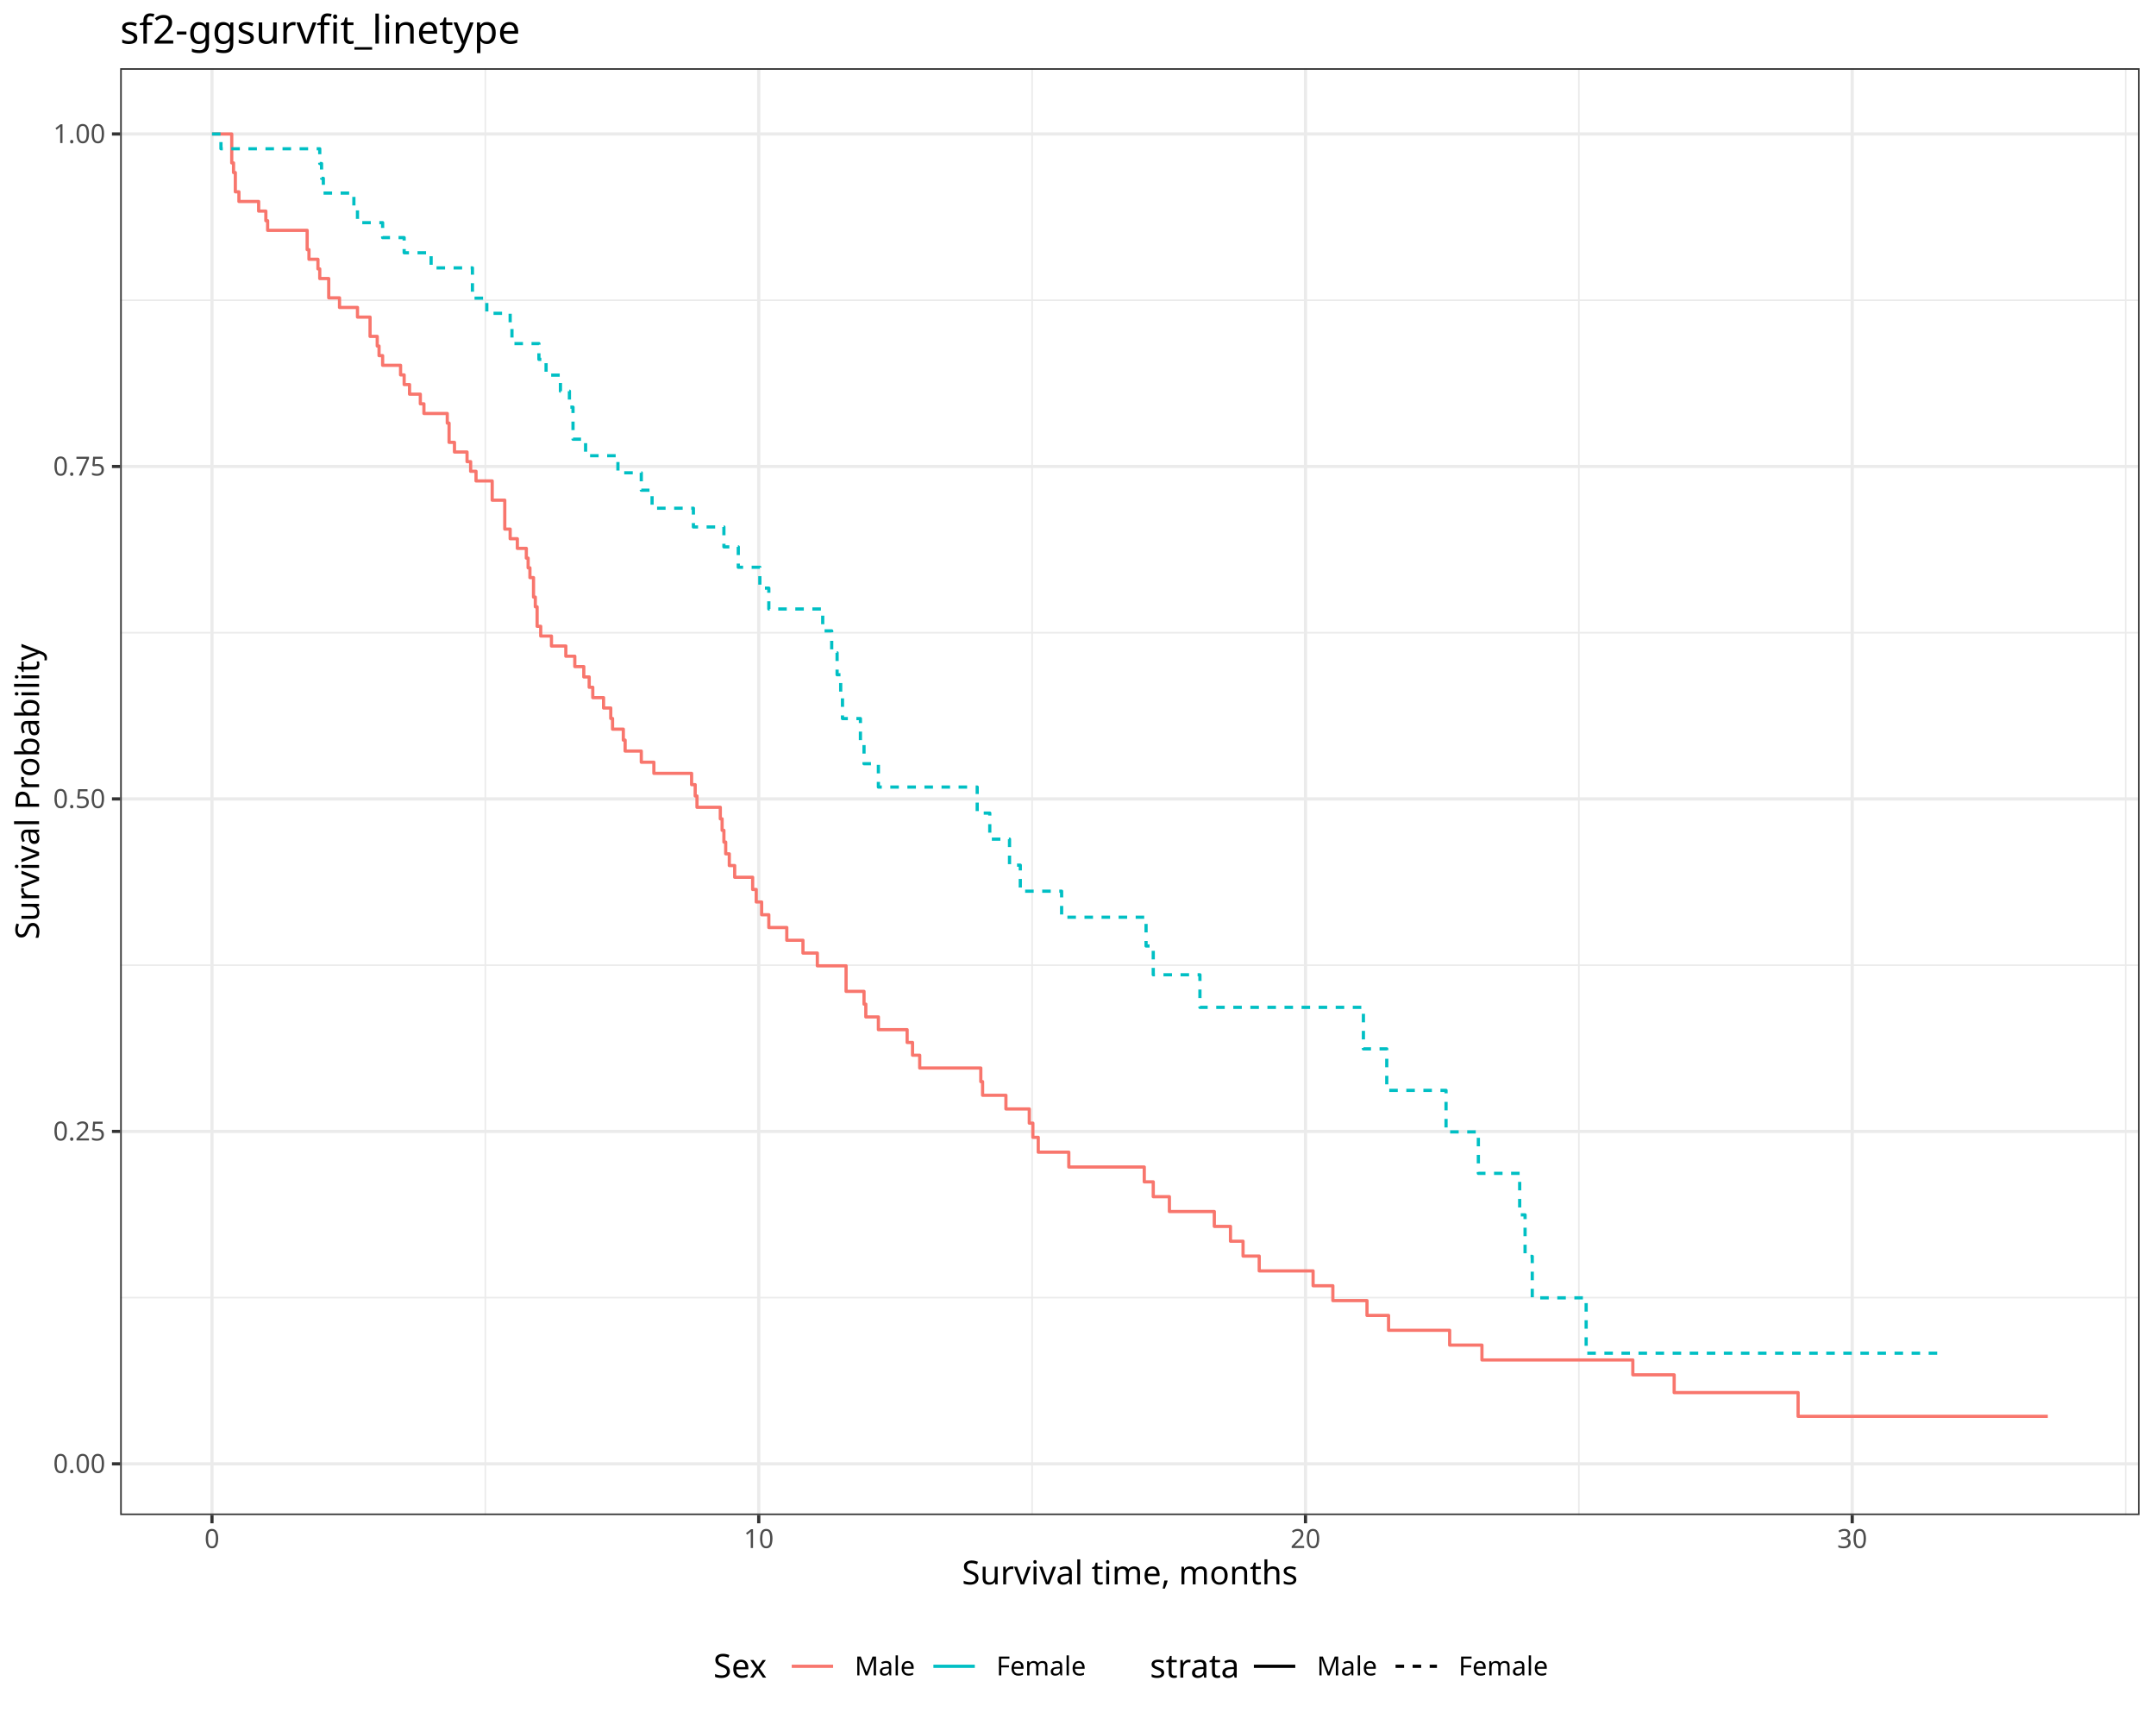
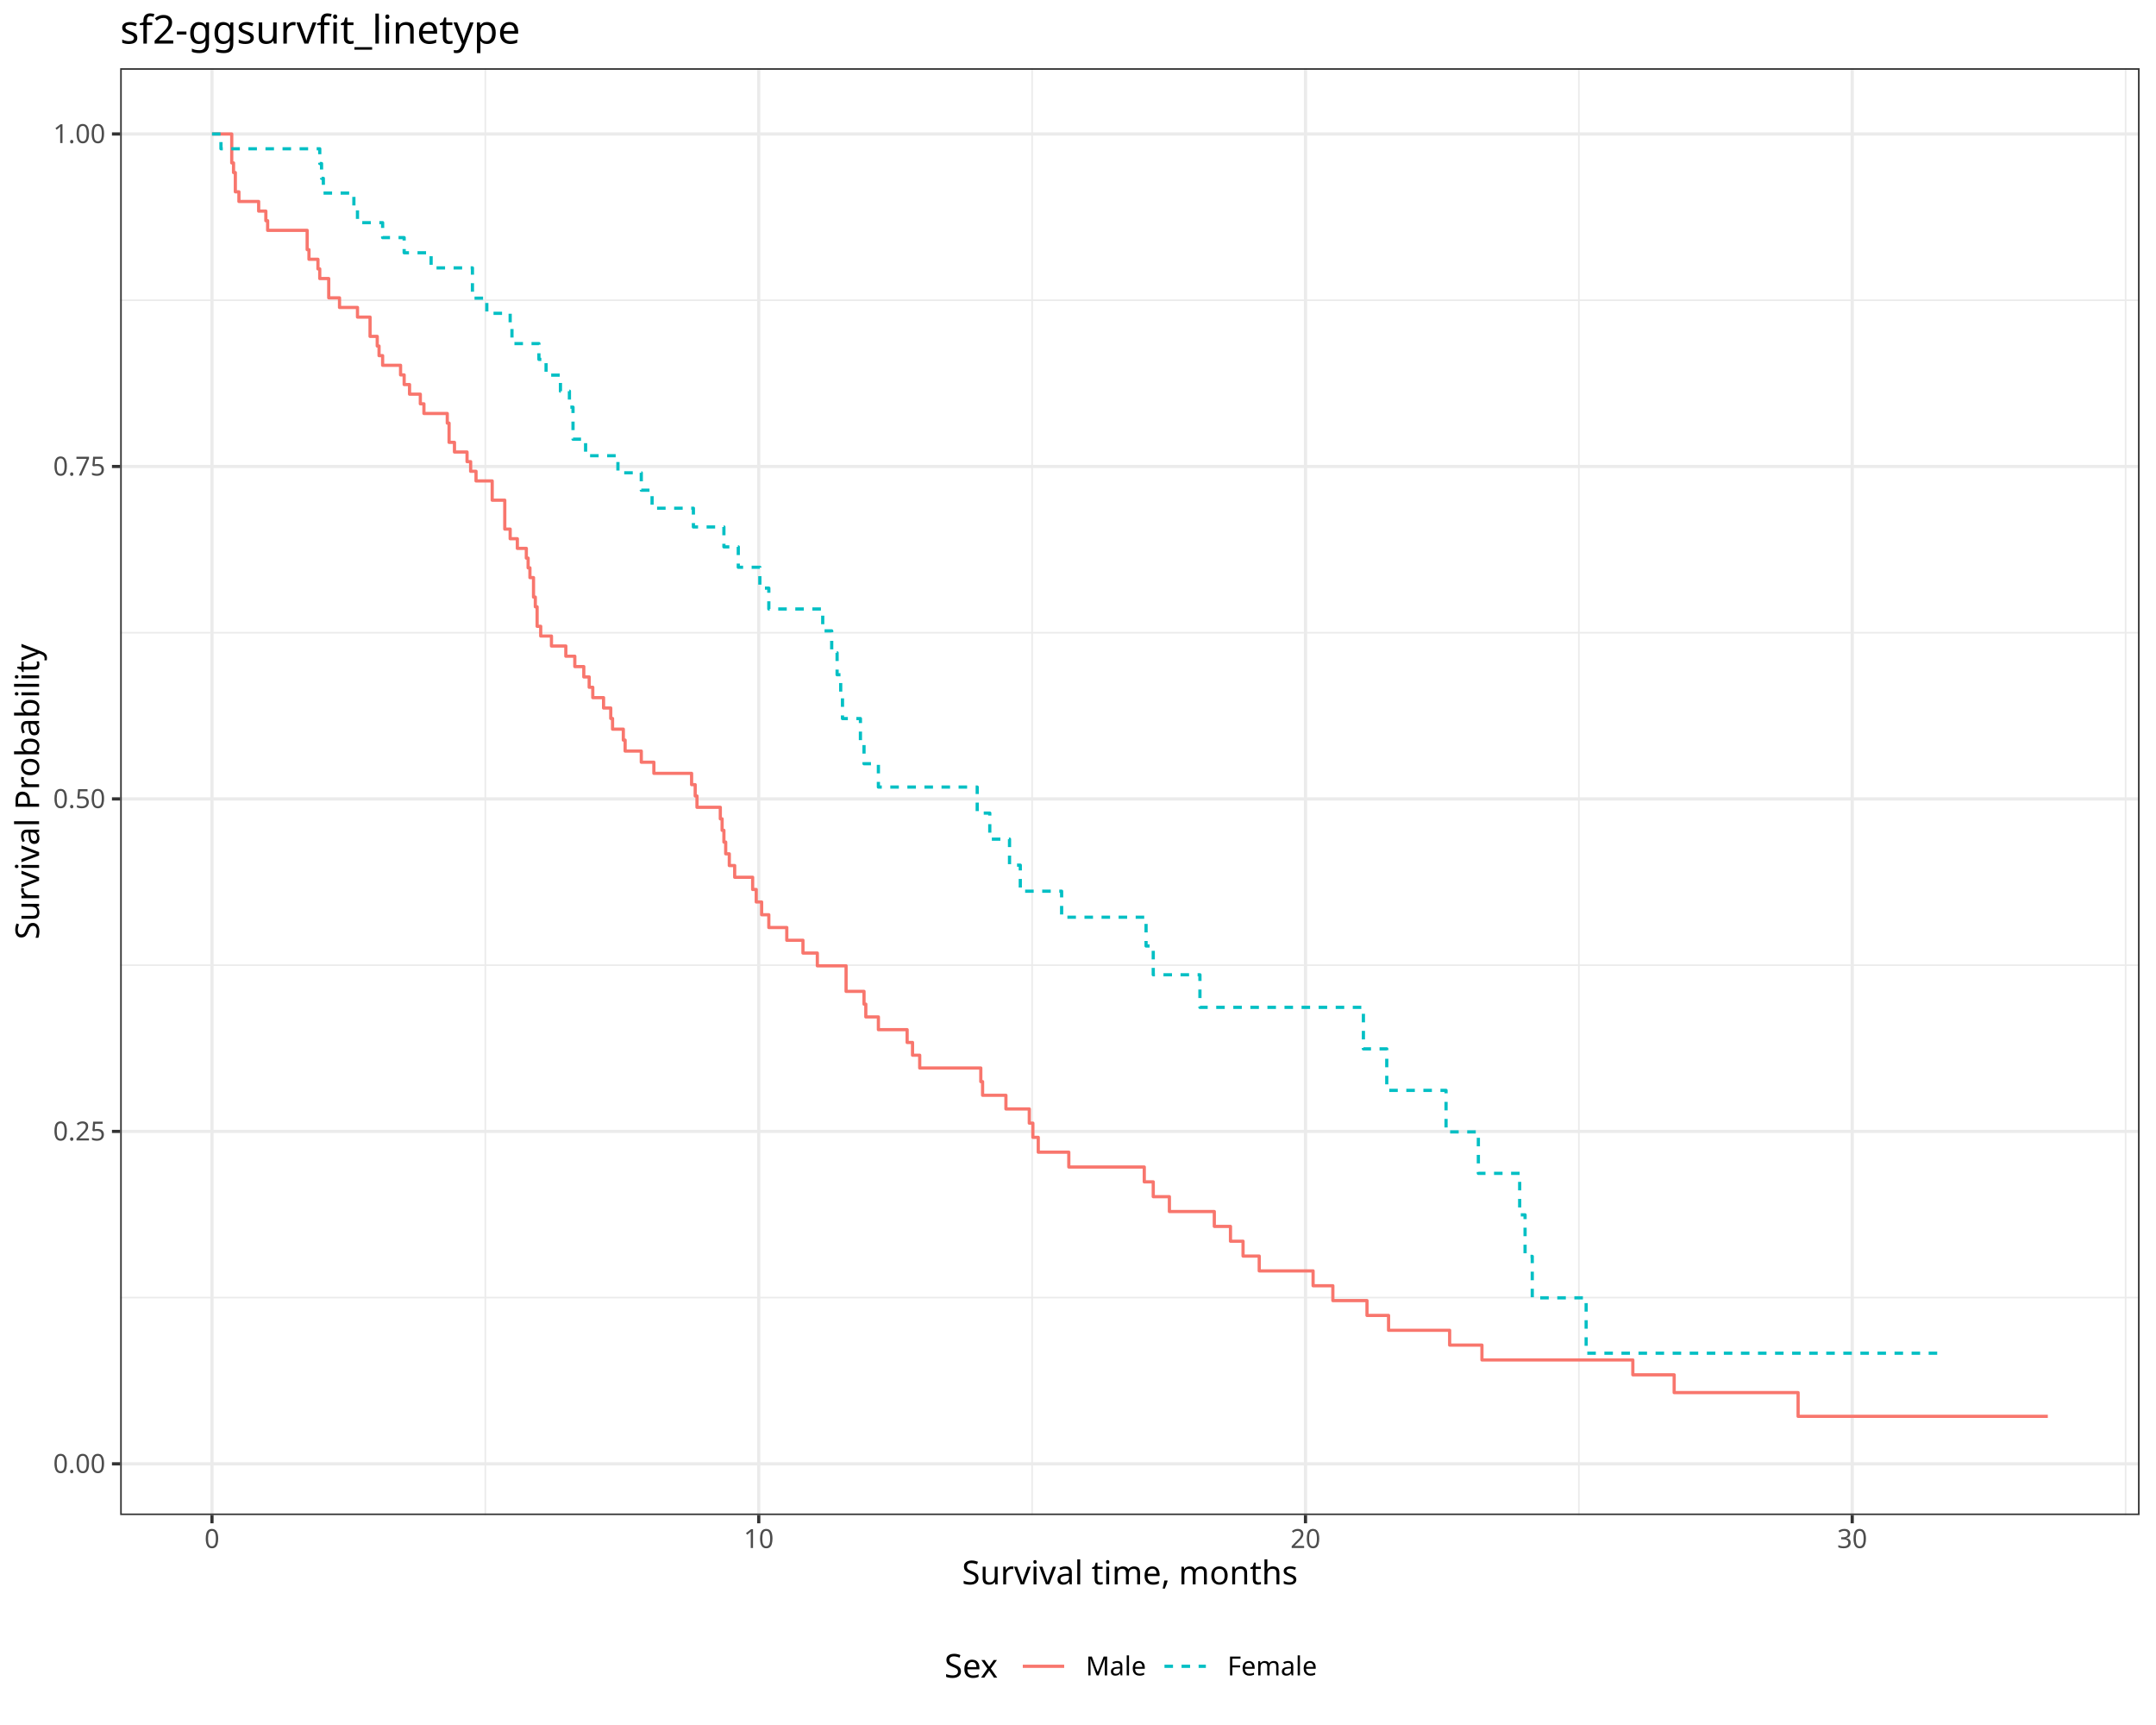
<svg xmlns="http://www.w3.org/2000/svg" class="svglite" data-engine-version="2.0" width="720.00pt" height="576.00pt" viewBox="0 0 720.00 576.00">
  <defs>
    <style type="text/css">
    .svglite line, .svglite polyline, .svglite polygon, .svglite path, .svglite rect, .svglite circle {
      fill: none;
      stroke: #000000;
      stroke-linecap: round;
      stroke-linejoin: round;
      stroke-miterlimit: 10.00;
    }
  </style>
  </defs>
  <rect width="100%" height="100%" style="stroke: none; fill: #FFFFFF;" />
  <defs>
    <clipPath id="cpMC4wMHw3MjAuMDB8MC4wMHw1NzYuMDA=">
      <rect x="0.00" y="0.00" width="720.00" height="576.00" />
    </clipPath>
  </defs>
  <g clip-path="url(#cpMC4wMHw3MjAuMDB8MC4wMHw1NzYuMDA=)">
    <rect x="0.00" y="0.00" width="720.00" height="576.00" style="stroke-width: 1.07; stroke: #FFFFFF; fill: #FFFFFF;" />
  </g>
  <defs>
    <clipPath id="cpNDAuMTN8NzE0LjUyfDIyLjc4fDUwNS45MQ==">
      <rect x="40.13" y="22.78" width="674.39" height="483.13" />
    </clipPath>
  </defs>
  <g clip-path="url(#cpNDAuMTN8NzE0LjUyfDIyLjc4fDUwNS45MQ==)">
    <rect x="40.13" y="22.78" width="674.39" height="483.13" style="stroke-width: 1.07; stroke: none; fill: #FFFFFF;" />
    <polyline points="40.13,433.29 714.52,433.29 " style="stroke-width: 0.53; stroke: #EBEBEB; stroke-linecap: butt;" />
    <polyline points="40.13,322.28 714.52,322.28 " style="stroke-width: 0.53; stroke: #EBEBEB; stroke-linecap: butt;" />
    <polyline points="40.13,211.27 714.52,211.27 " style="stroke-width: 0.53; stroke: #EBEBEB; stroke-linecap: butt;" />
    <polyline points="40.13,100.25 714.52,100.25 " style="stroke-width: 0.53; stroke: #EBEBEB; stroke-linecap: butt;" />
    <polyline points="162.08,505.91 162.08,22.78 " style="stroke-width: 0.53; stroke: #EBEBEB; stroke-linecap: butt;" />
    <polyline points="344.67,505.91 344.67,22.78 " style="stroke-width: 0.53; stroke: #EBEBEB; stroke-linecap: butt;" />
    <polyline points="527.26,505.91 527.26,22.78 " style="stroke-width: 0.53; stroke: #EBEBEB; stroke-linecap: butt;" />
    <polyline points="709.85,505.91 709.85,22.78 " style="stroke-width: 0.53; stroke: #EBEBEB; stroke-linecap: butt;" />
    <polyline points="40.13,488.80 714.52,488.80 " style="stroke-width: 1.07; stroke: #EBEBEB; stroke-linecap: butt;" />
    <polyline points="40.13,377.79 714.52,377.79 " style="stroke-width: 1.07; stroke: #EBEBEB; stroke-linecap: butt;" />
    <polyline points="40.13,266.77 714.52,266.77 " style="stroke-width: 1.07; stroke: #EBEBEB; stroke-linecap: butt;" />
    <polyline points="40.13,155.76 714.52,155.76 " style="stroke-width: 1.07; stroke: #EBEBEB; stroke-linecap: butt;" />
    <polyline points="40.13,44.74 714.52,44.74 " style="stroke-width: 1.07; stroke: #EBEBEB; stroke-linecap: butt;" />
    <polyline points="70.79,505.91 70.79,22.78 " style="stroke-width: 1.07; stroke: #EBEBEB; stroke-linecap: butt;" />
    <polyline points="253.38,505.91 253.38,22.78 " style="stroke-width: 1.07; stroke: #EBEBEB; stroke-linecap: butt;" />
    <polyline points="435.97,505.91 435.97,22.78 " style="stroke-width: 1.07; stroke: #EBEBEB; stroke-linecap: butt;" />
    <polyline points="618.55,505.91 618.55,22.78 " style="stroke-width: 1.07; stroke: #EBEBEB; stroke-linecap: butt;" />
    <polyline points="70.79,44.74 77.39,44.74 77.39,54.40 77.99,54.40 77.99,57.62 78.59,57.62 78.59,64.05 79.79,64.05 79.79,67.27 86.38,67.27 86.38,70.49 88.78,70.49 88.78,73.70 89.38,73.70 89.38,76.92 102.58,76.92 102.58,83.36 103.18,83.36 103.18,86.58 106.18,86.58 106.18,89.79 106.78,89.79 106.78,93.01 109.78,93.01 109.78,99.45 113.38,99.45 113.38,102.66 119.38,102.66 119.38,105.88 123.58,105.88 123.58,112.32 125.98,112.32 125.98,115.54 126.58,115.54 126.58,118.75 127.78,118.75 127.78,121.97 133.77,121.97 133.77,125.19 134.97,125.19 134.97,128.41 136.77,128.41 136.77,131.62 140.37,131.62 140.37,134.84 141.57,134.84 141.57,138.06 149.37,138.06 149.37,141.28 149.97,141.28 149.97,147.71 151.77,147.71 151.77,150.93 155.97,150.93 155.97,154.15 157.17,154.15 157.17,157.37 158.97,157.37 158.97,160.59 164.37,160.59 164.37,167.02 168.57,167.02 168.57,176.67 170.37,176.67 170.37,179.89 172.77,179.89 172.77,183.11 175.17,183.11 175.17,183.11 175.77,183.11 175.77,186.36 176.37,186.36 176.37,189.61 176.97,189.61 176.97,192.87 178.17,192.87 178.17,199.37 178.77,199.37 178.77,202.62 179.37,202.62 179.37,209.13 180.57,209.13 180.57,212.38 181.77,212.38 181.77,212.38 183.56,212.38 183.56,212.38 184.16,212.38 184.16,215.71 185.36,215.71 185.36,215.71 188.36,215.71 188.36,215.71 188.96,215.71 188.96,219.12 191.96,219.12 191.96,222.58 194.96,222.58 194.96,226.04 196.76,226.04 196.76,229.49 197.96,229.49 197.96,232.95 201.56,232.95 201.56,236.41 203.36,236.41 203.36,236.41 203.96,236.41 203.96,239.91 204.56,239.91 204.56,243.47 205.76,243.47 205.76,243.47 208.16,243.47 208.16,247.13 208.76,247.13 208.76,250.79 212.96,250.79 212.96,250.79 214.16,250.79 214.16,254.51 218.36,254.51 218.36,258.23 226.16,258.23 226.16,258.23 230.96,258.23 230.96,262.01 232.16,262.01 232.16,265.79 232.76,265.79 232.76,269.57 238.15,269.57 238.15,269.57 240.55,269.57 240.55,273.42 241.15,273.42 241.15,277.26 241.75,277.26 241.75,281.18 242.35,281.18 242.35,285.10 243.55,285.10 243.55,289.02 245.35,289.02 245.35,292.93 245.95,292.93 245.95,292.93 250.75,292.93 250.75,292.93 251.35,292.93 251.35,297.01 252.55,297.01 252.55,301.18 254.35,301.18 254.35,305.45 256.75,305.45 256.75,309.71 262.75,309.71 262.75,313.97 268.15,313.97 268.15,318.24 272.95,318.24 272.95,322.50 282.55,322.50 282.55,331.03 288.54,331.03 288.54,335.30 289.14,335.30 289.14,339.56 293.34,339.56 293.34,343.82 302.94,343.82 302.94,348.09 304.74,348.09 304.74,352.35 307.14,352.35 307.14,356.62 313.14,356.62 313.14,356.62 318.54,356.62 318.54,356.62 327.54,356.62 327.54,361.17 328.14,361.17 328.14,365.73 335.93,365.73 335.93,370.29 337.13,370.29 337.13,370.29 343.73,370.29 343.73,375.03 344.93,375.03 344.93,379.77 345.53,379.77 345.53,379.77 346.73,379.77 346.73,384.73 356.93,384.73 356.93,389.68 382.13,389.68 382.13,394.64 385.13,394.64 385.13,399.59 390.52,399.59 390.52,404.55 405.52,404.55 405.52,409.51 410.92,409.51 410.92,414.46 415.12,414.46 415.12,419.42 420.52,419.42 420.52,424.37 438.51,424.37 438.51,429.33 445.11,429.33 445.11,434.29 456.51,434.29 456.51,439.24 463.71,439.24 463.71,444.20 484.11,444.20 484.11,449.15 494.90,449.15 494.90,454.11 545.29,454.11 545.29,459.07 554.29,459.07 554.29,459.07 559.09,459.07 559.09,465.01 574.69,465.01 574.69,465.01 600.48,465.01 600.48,472.94 676.67,472.94 676.67,472.94 683.87,472.94 683.87,472.94 " style="stroke-width: 1.07; stroke: #F8766D; stroke-linecap: butt;" />
    <polyline points="70.79,44.74 73.79,44.74 73.79,49.68 106.78,49.68 106.78,54.61 107.38,54.61 107.38,59.55 107.98,59.55 107.98,64.48 118.18,64.48 118.18,69.41 119.38,69.41 119.38,74.35 125.98,74.35 125.98,74.35 127.78,74.35 127.78,79.34 133.77,79.34 133.77,79.34 134.97,79.34 134.97,84.40 143.97,84.40 143.97,89.45 157.77,89.45 157.77,99.56 162.57,99.56 162.57,104.62 170.37,104.62 170.37,109.67 170.97,109.67 170.97,114.73 174.57,114.73 174.57,114.73 175.77,114.73 175.77,114.73 176.97,114.73 176.97,114.73 179.97,114.73 179.97,120.00 182.36,120.00 182.36,125.26 185.96,125.26 185.96,125.26 187.16,125.26 187.16,130.61 190.16,130.61 190.16,135.96 191.36,135.96 191.36,146.65 191.96,146.65 191.96,146.65 192.56,146.65 192.56,146.65 195.56,146.65 195.56,152.17 197.36,152.17 197.36,152.17 205.16,152.17 205.16,152.17 206.36,152.17 206.36,157.87 211.76,157.87 211.76,157.87 214.16,157.87 214.16,163.68 214.76,163.68 214.76,163.68 216.56,163.68 216.56,163.68 217.76,163.68 217.76,169.70 221.96,169.70 221.96,169.70 230.36,169.70 230.36,169.70 231.56,169.70 231.56,175.96 232.16,175.96 232.16,175.96 233.95,175.96 233.95,175.96 236.35,175.96 236.35,175.96 241.75,175.96 241.75,182.61 245.95,182.61 245.95,182.61 246.55,182.61 246.55,189.42 248.35,189.42 248.35,189.42 253.75,189.42 253.75,196.38 256.75,196.38 256.75,203.34 259.75,203.34 259.75,203.34 269.95,203.34 269.95,203.34 274.75,203.34 274.75,210.66 277.75,210.66 277.75,217.98 279.55,217.98 279.55,225.30 280.75,225.30 280.75,232.62 281.35,232.62 281.35,239.94 284.34,239.94 284.34,239.94 287.34,239.94 287.34,247.48 288.54,247.48 288.54,255.02 289.14,255.02 289.14,255.02 293.34,255.02 293.34,262.81 296.34,262.81 296.34,262.81 299.94,262.81 299.94,262.81 301.14,262.81 301.14,262.81 326.34,262.81 326.34,271.51 330.54,271.51 330.54,280.20 337.13,280.20 337.13,288.89 340.73,288.89 340.73,297.58 354.53,297.58 354.53,306.27 377.33,306.27 377.33,306.27 382.73,306.27 382.73,315.88 385.13,315.88 385.13,325.49 388.12,325.49 388.12,325.49 396.52,325.49 396.52,325.49 400.72,325.49 400.72,336.37 401.32,336.37 401.32,336.37 406.12,336.37 406.12,336.37 423.52,336.37 423.52,336.37 455.31,336.37 455.31,350.23 463.11,350.23 463.11,364.09 482.91,364.09 482.91,377.95 493.70,377.95 493.70,391.80 507.50,391.80 507.50,405.66 509.30,405.66 509.30,419.52 511.70,419.52 511.70,433.37 514.70,433.37 514.70,433.37 529.70,433.37 529.70,451.85 563.29,451.85 563.29,451.85 649.67,451.85 649.67,451.85 " style="stroke-width: 1.07; stroke: #00BFC4; stroke-dasharray: 2.85,2.85; stroke-linecap: butt;" />
    <rect x="40.13" y="22.78" width="674.39" height="483.13" style="stroke-width: 1.07; stroke: #333333;" />
  </g>
  <g clip-path="url(#cpMC4wMHw3MjAuMDB8MC4wMHw1NzYuMDA=)">
    <text x="35.20" y="491.83" text-anchor="end" style="font-size: 8.80px; fill: #4D4D4D; font-family: sans;" textLength="17.13px" lengthAdjust="spacingAndGlyphs">0.00</text>
    <text x="35.20" y="380.82" text-anchor="end" style="font-size: 8.80px; fill: #4D4D4D; font-family: sans;" textLength="17.13px" lengthAdjust="spacingAndGlyphs">0.25</text>
    <text x="35.20" y="269.80" text-anchor="end" style="font-size: 8.80px; fill: #4D4D4D; font-family: sans;" textLength="17.13px" lengthAdjust="spacingAndGlyphs">0.50</text>
    <text x="35.20" y="158.79" text-anchor="end" style="font-size: 8.80px; fill: #4D4D4D; font-family: sans;" textLength="17.13px" lengthAdjust="spacingAndGlyphs">0.75</text>
    <text x="35.20" y="47.77" text-anchor="end" style="font-size: 8.80px; fill: #4D4D4D; font-family: sans;" textLength="17.13px" lengthAdjust="spacingAndGlyphs">1.00</text>
    <polyline points="37.39,488.80 40.13,488.80 " style="stroke-width: 1.07; stroke: #333333; stroke-linecap: butt;" />
    <polyline points="37.39,377.79 40.13,377.79 " style="stroke-width: 1.07; stroke: #333333; stroke-linecap: butt;" />
    <polyline points="37.39,266.77 40.13,266.77 " style="stroke-width: 1.07; stroke: #333333; stroke-linecap: butt;" />
    <polyline points="37.39,155.76 40.13,155.76 " style="stroke-width: 1.07; stroke: #333333; stroke-linecap: butt;" />
    <polyline points="37.39,44.74 40.13,44.74 " style="stroke-width: 1.07; stroke: #333333; stroke-linecap: butt;" />
    <polyline points="70.79,508.65 70.79,505.91 " style="stroke-width: 1.07; stroke: #333333; stroke-linecap: butt;" />
    <polyline points="253.38,508.65 253.38,505.91 " style="stroke-width: 1.07; stroke: #333333; stroke-linecap: butt;" />
    <polyline points="435.97,508.65 435.97,505.91 " style="stroke-width: 1.07; stroke: #333333; stroke-linecap: butt;" />
    <polyline points="618.55,508.65 618.55,505.91 " style="stroke-width: 1.07; stroke: #333333; stroke-linecap: butt;" />
    <text x="70.79" y="516.90" text-anchor="middle" style="font-size: 8.80px; fill: #4D4D4D; font-family: sans;" textLength="4.89px" lengthAdjust="spacingAndGlyphs">0</text>
    <text x="253.38" y="516.90" text-anchor="middle" style="font-size: 8.80px; fill: #4D4D4D; font-family: sans;" textLength="9.79px" lengthAdjust="spacingAndGlyphs">10</text>
    <text x="435.97" y="516.90" text-anchor="middle" style="font-size: 8.80px; fill: #4D4D4D; font-family: sans;" textLength="9.79px" lengthAdjust="spacingAndGlyphs">20</text>
    <text x="618.55" y="516.90" text-anchor="middle" style="font-size: 8.80px; fill: #4D4D4D; font-family: sans;" textLength="9.79px" lengthAdjust="spacingAndGlyphs">30</text>
    <text x="377.33" y="529.04" text-anchor="middle" style="font-size: 11.00px; font-family: sans;" textLength="105.16px" lengthAdjust="spacingAndGlyphs">Survival time, months</text>
    <text transform="translate(13.05,264.35) rotate(-90)" text-anchor="middle" style="font-size: 11.00px; font-family: sans;" textLength="93.55px" lengthAdjust="spacingAndGlyphs">Survival Probability</text>
-     <rect x="232.75" y="542.28" width="134.82" height="28.24" style="stroke-width: 1.07; stroke: none; fill: #FFFFFF;" />
-     <text x="238.23" y="560.19" style="font-size: 11.00px; font-family: sans;" textLength="18.96px" lengthAdjust="spacingAndGlyphs">Sex</text>
-     <rect x="262.67" y="547.76" width="17.28" height="17.28" style="stroke-width: 1.07; stroke: none; fill: #FFFFFF;" />
-     <line x1="264.40" y1="556.40" x2="278.22" y2="556.40" style="stroke-width: 1.07; stroke: #F8766D; stroke-linecap: butt;" />
-     <rect x="309.99" y="547.76" width="17.28" height="17.28" style="stroke-width: 1.07; stroke: none; fill: #FFFFFF;" />
-     <line x1="311.71" y1="556.40" x2="325.54" y2="556.40" style="stroke-width: 1.07; stroke: #00BFC4; stroke-linecap: butt;" />
-     <text x="285.43" y="559.43" style="font-size: 8.80px; font-family: sans;" textLength="19.08px" lengthAdjust="spacingAndGlyphs">Male</text>
-     <text x="332.74" y="559.43" style="font-size: 8.80px; font-family: sans;" textLength="29.35px" lengthAdjust="spacingAndGlyphs">Female</text>
-     <rect x="378.53" y="542.28" width="143.37" height="28.24" style="stroke-width: 1.07; stroke: none; fill: #FFFFFF;" />
-     <text x="384.01" y="560.19" style="font-size: 11.00px; font-family: sans;" textLength="27.52px" lengthAdjust="spacingAndGlyphs">strata</text>
-     <rect x="417.00" y="547.76" width="17.28" height="17.28" style="stroke-width: 1.07; stroke: none; fill: #FFFFFF;" />
-     <line x1="418.73" y1="556.40" x2="432.56" y2="556.40" style="stroke-width: 1.07; stroke-linecap: butt;" />
-     <rect x="464.32" y="547.76" width="17.28" height="17.28" style="stroke-width: 1.07; stroke: none; fill: #FFFFFF;" />
-     <line x1="466.05" y1="556.40" x2="479.87" y2="556.40" style="stroke-width: 1.07; stroke-dasharray: 2.85,2.85; stroke-linecap: butt;" />
-     <text x="439.76" y="559.43" style="font-size: 8.80px; font-family: sans;" textLength="19.08px" lengthAdjust="spacingAndGlyphs">Male</text>
-     <text x="487.08" y="559.43" style="font-size: 8.80px; font-family: sans;" textLength="29.35px" lengthAdjust="spacingAndGlyphs">Female</text>
+     <rect x="309.92" y="542.28" width="134.82" height="28.24" style="stroke-width: 1.07; stroke: none; fill: #FFFFFF;" />
+     <text x="315.40" y="560.19" style="font-size: 11.00px; font-family: sans;" textLength="18.96px" lengthAdjust="spacingAndGlyphs">Sex</text>
+     <rect x="339.84" y="547.76" width="17.28" height="17.28" style="stroke-width: 1.07; stroke: none; fill: #FFFFFF;" />
+     <line x1="341.56" y1="556.40" x2="355.39" y2="556.40" style="stroke-width: 1.07; stroke: #F8766D; stroke-linecap: butt;" />
+     <rect x="387.15" y="547.76" width="17.28" height="17.28" style="stroke-width: 1.07; stroke: none; fill: #FFFFFF;" />
+     <line x1="388.88" y1="556.40" x2="402.70" y2="556.40" style="stroke-width: 1.07; stroke: #00BFC4; stroke-dasharray: 2.85,2.85; stroke-linecap: butt;" />
+     <text x="362.60" y="559.43" style="font-size: 8.80px; font-family: sans;" textLength="19.08px" lengthAdjust="spacingAndGlyphs">Male</text>
+     <text x="409.91" y="559.43" style="font-size: 8.80px; font-family: sans;" textLength="29.35px" lengthAdjust="spacingAndGlyphs">Female</text>
    <text x="40.13" y="14.56" style="font-size: 13.20px; font-family: sans;" textLength="124.75px" lengthAdjust="spacingAndGlyphs">sf2-ggsurvfit_linetype</text>
  </g>
</svg>
